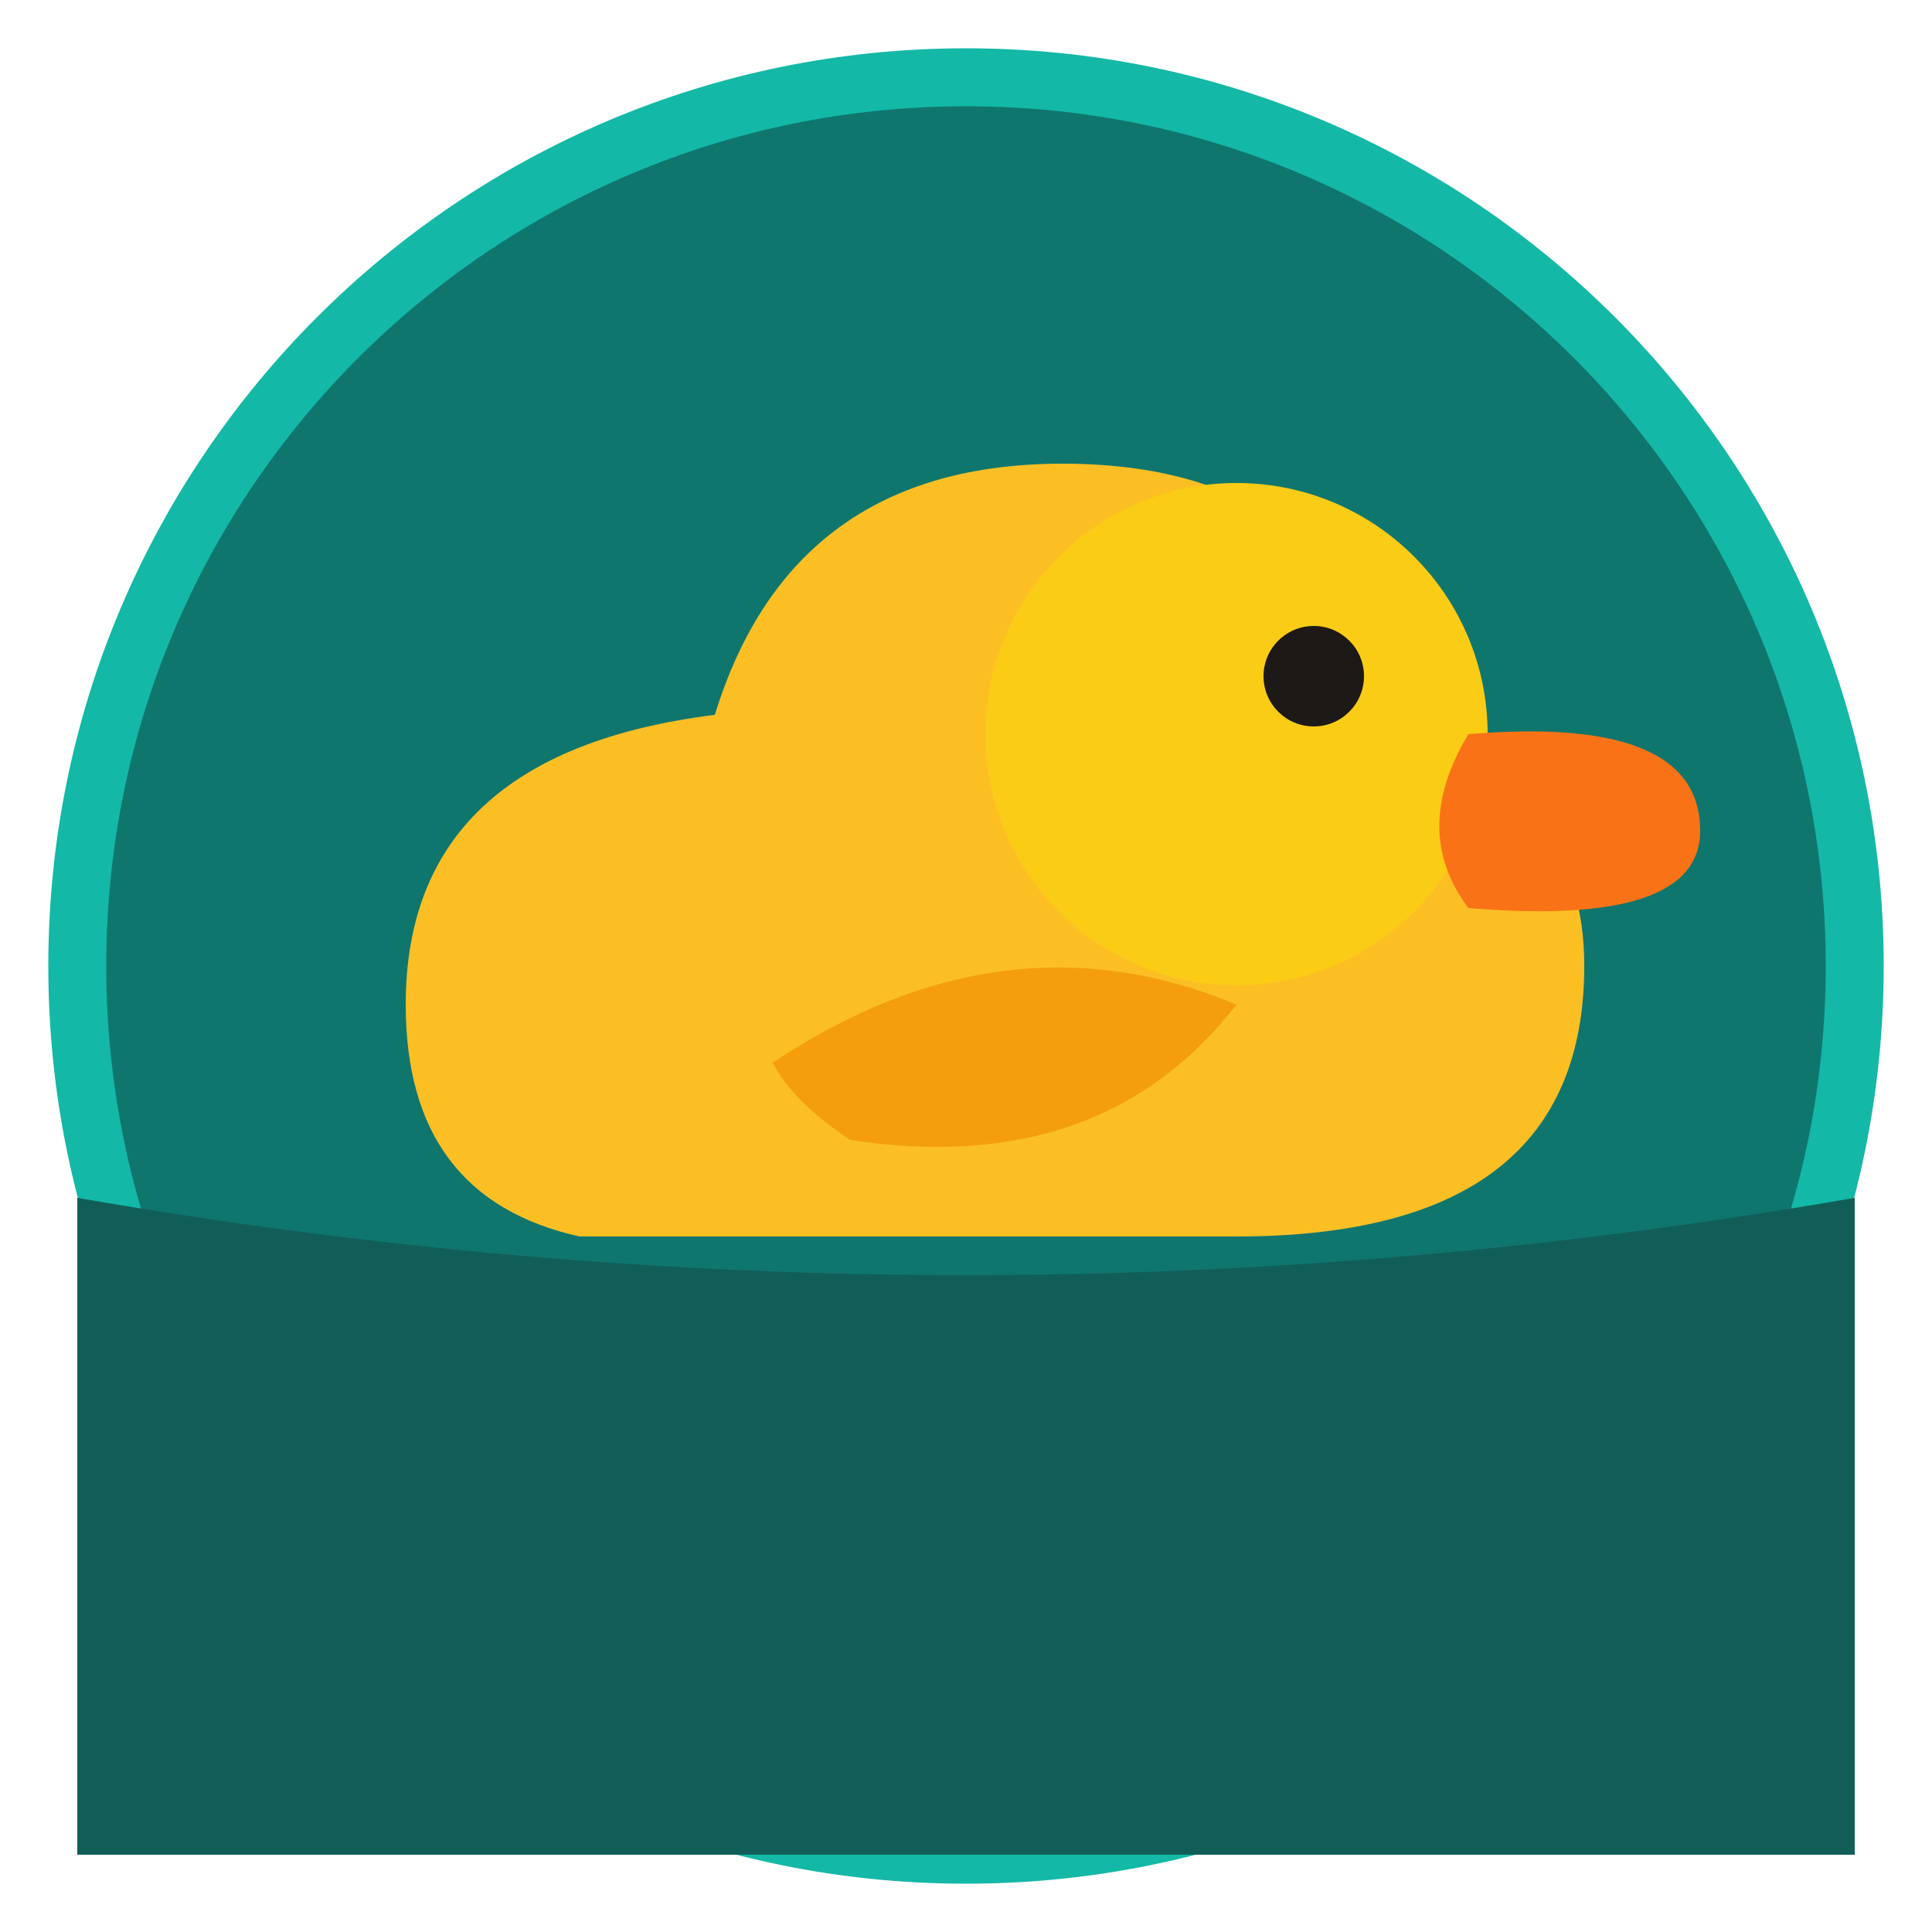
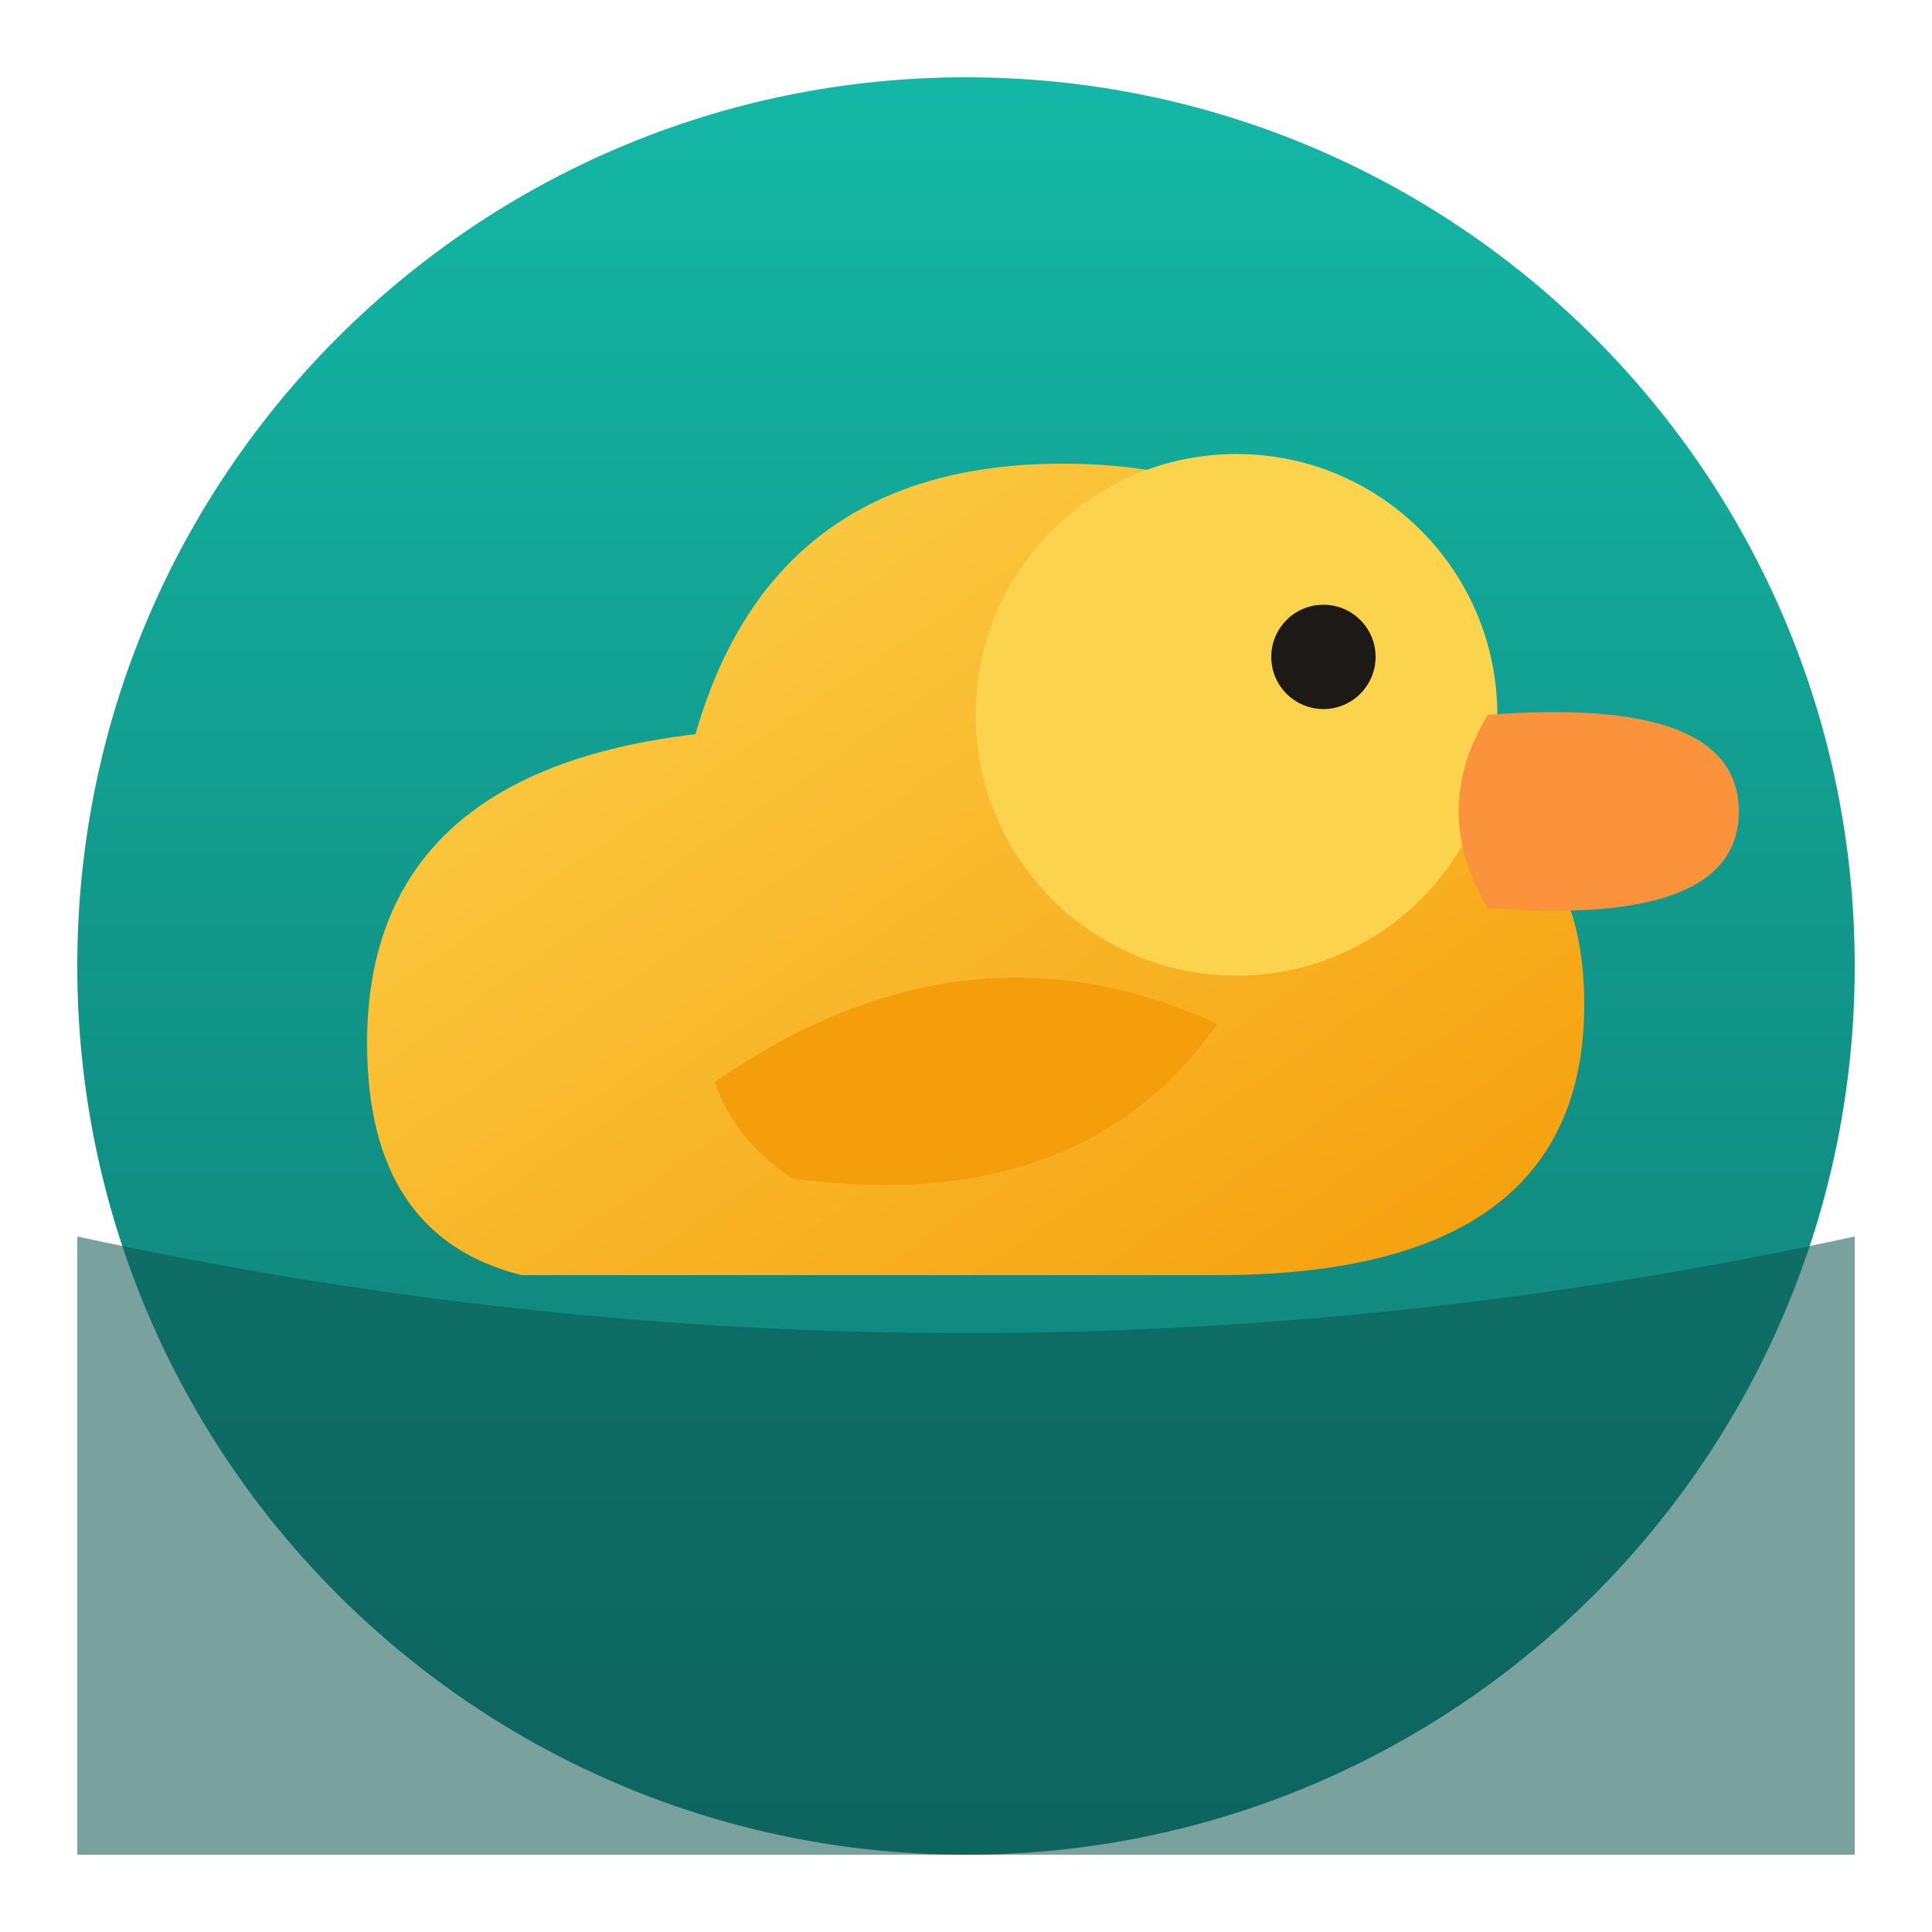
<svg xmlns="http://www.w3.org/2000/svg" viewBox="0 0 100 100" fill="none" role="img" aria-label="patos">
-   <circle cx="50" cy="50" r="46" fill="#0f766e" />
-   <circle cx="50" cy="50" r="46" stroke="#14b8a6" stroke-width="3" />
-   <path d="M4 62 Q50 70 96 62 L96 96 Q50 96 4 96 Z" fill="#115e59" />
-   <path d="M30 64            q-9 -2 -9 -12            q0 -13 16 -15            q4 -13 18 -13            q16 0 18 16            q9 1 9 10            q0 14 -18 14 Z" fill="#fbbf24" />
-   <circle cx="64" cy="38" r="13" fill="#facc15" />
-   <circle cx="68" cy="35" r="2.6" fill="#1c1917" />
-   <path d="M76 38 q12 -1 12 5 q0 5 -12 4 q-3 -4 0 -9 Z" fill="#f97316" />
-   <path d="M40 55 q12 -8 24 -3 q-7 9 -20 7 q-3 -2 -4 -4 Z" fill="#f59e0b" />
+   <defs>
+     <linearGradient id="pond" x1="0" y1="0" x2="0" y2="1">
+       <stop offset="0" stop-color="#14b8a6" />
+       <stop offset="1" stop-color="#0f766e" />
+     </linearGradient>
+     <linearGradient id="duck" x1="0" y1="0" x2="1" y2="1">
+       <stop offset="0" stop-color="#fcd34d" />
+       <stop offset="1" stop-color="#f59e0b" />
+     </linearGradient>
+   </defs>
+   <circle cx="50" cy="50" r="46" fill="url(#pond)" />
+   <path d="M4 64 Q50 74 96 64 L96 96 Q50 96 4 96 Z" fill="#0b5650" opacity="0.55" />
+   <path d="M27 66            q-8 -2 -8 -12            q0 -14 17 -16            q4 -14 19 -14            q17 0 18 17            q9 1 9 11            q0 14 -19 14 Z" fill="url(#duck)" />
+   <circle cx="64" cy="37" r="13.5" fill="#fcd34d" />
+   <path d="M37 56 q13 -9 26 -3 q-7 10 -22 8 q-3 -2 -4 -5 Z" fill="#f59e0b" />
+   <circle cx="68.5" cy="34" r="2.7" fill="#1c1917" />
+   <path d="M77 37 q13 -1 13 5 q0 6 -13 5 q-3 -5 0 -10 Z" fill="#fb923c" />
</svg>
